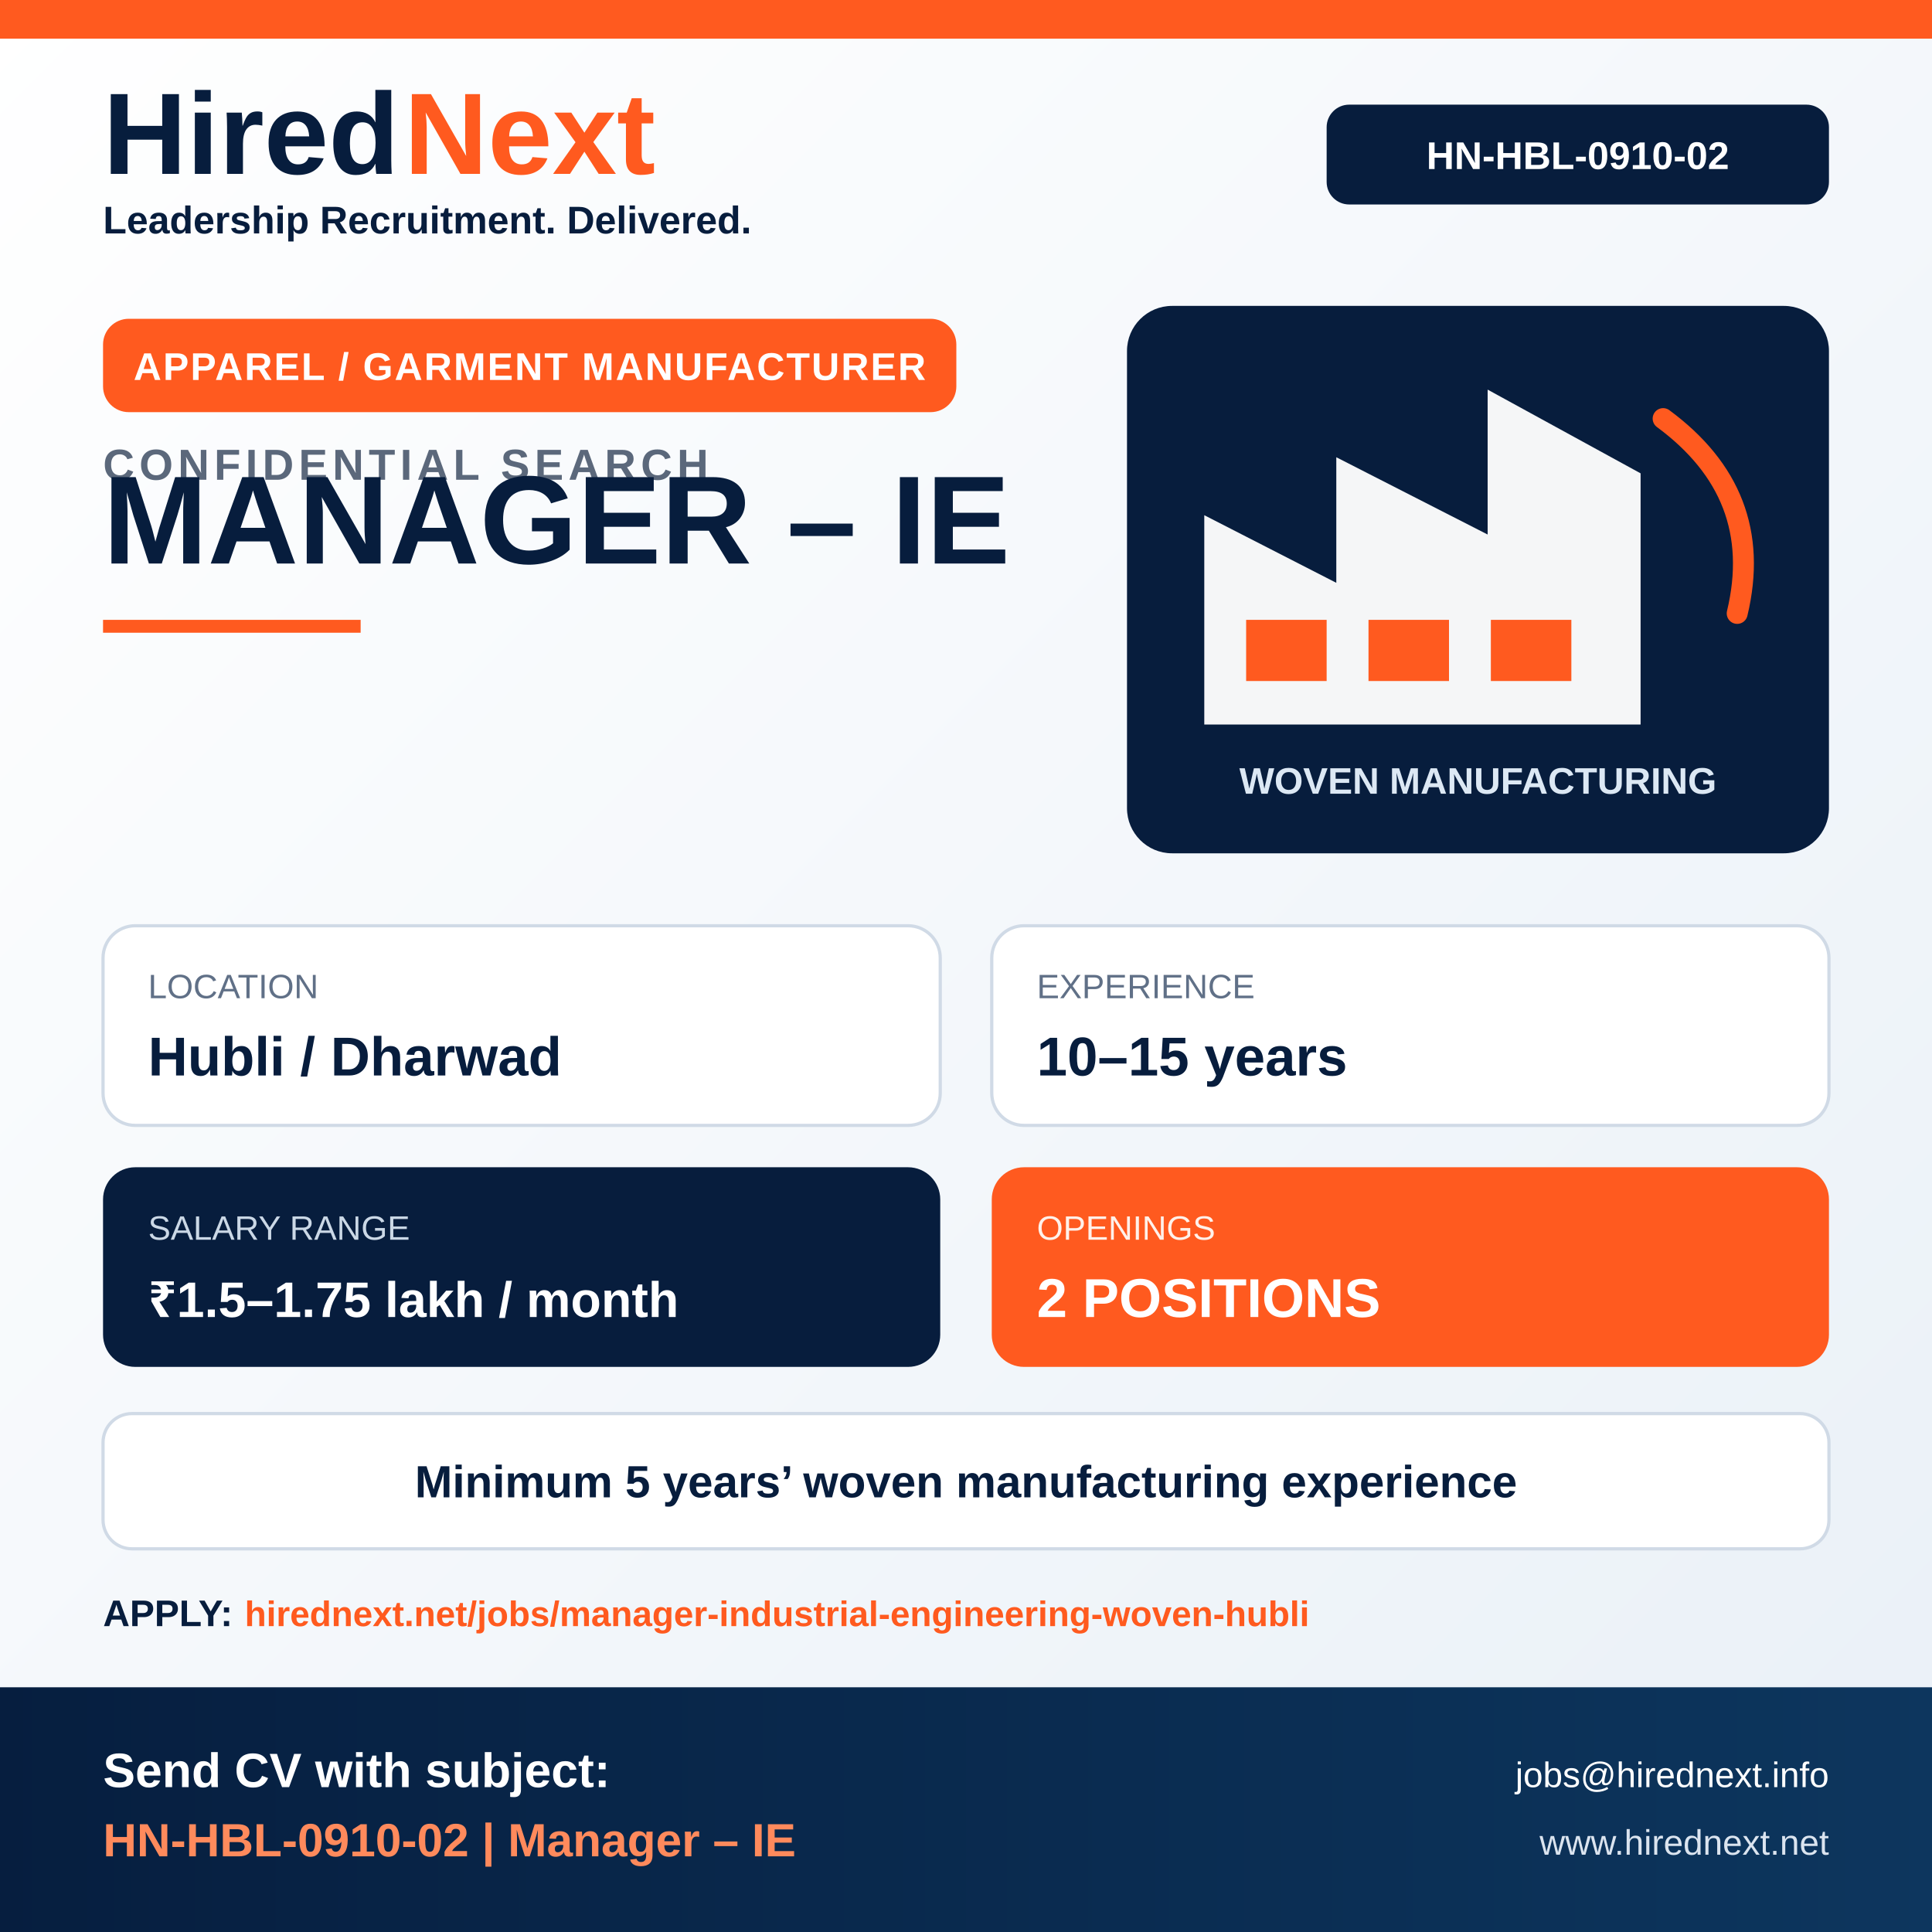
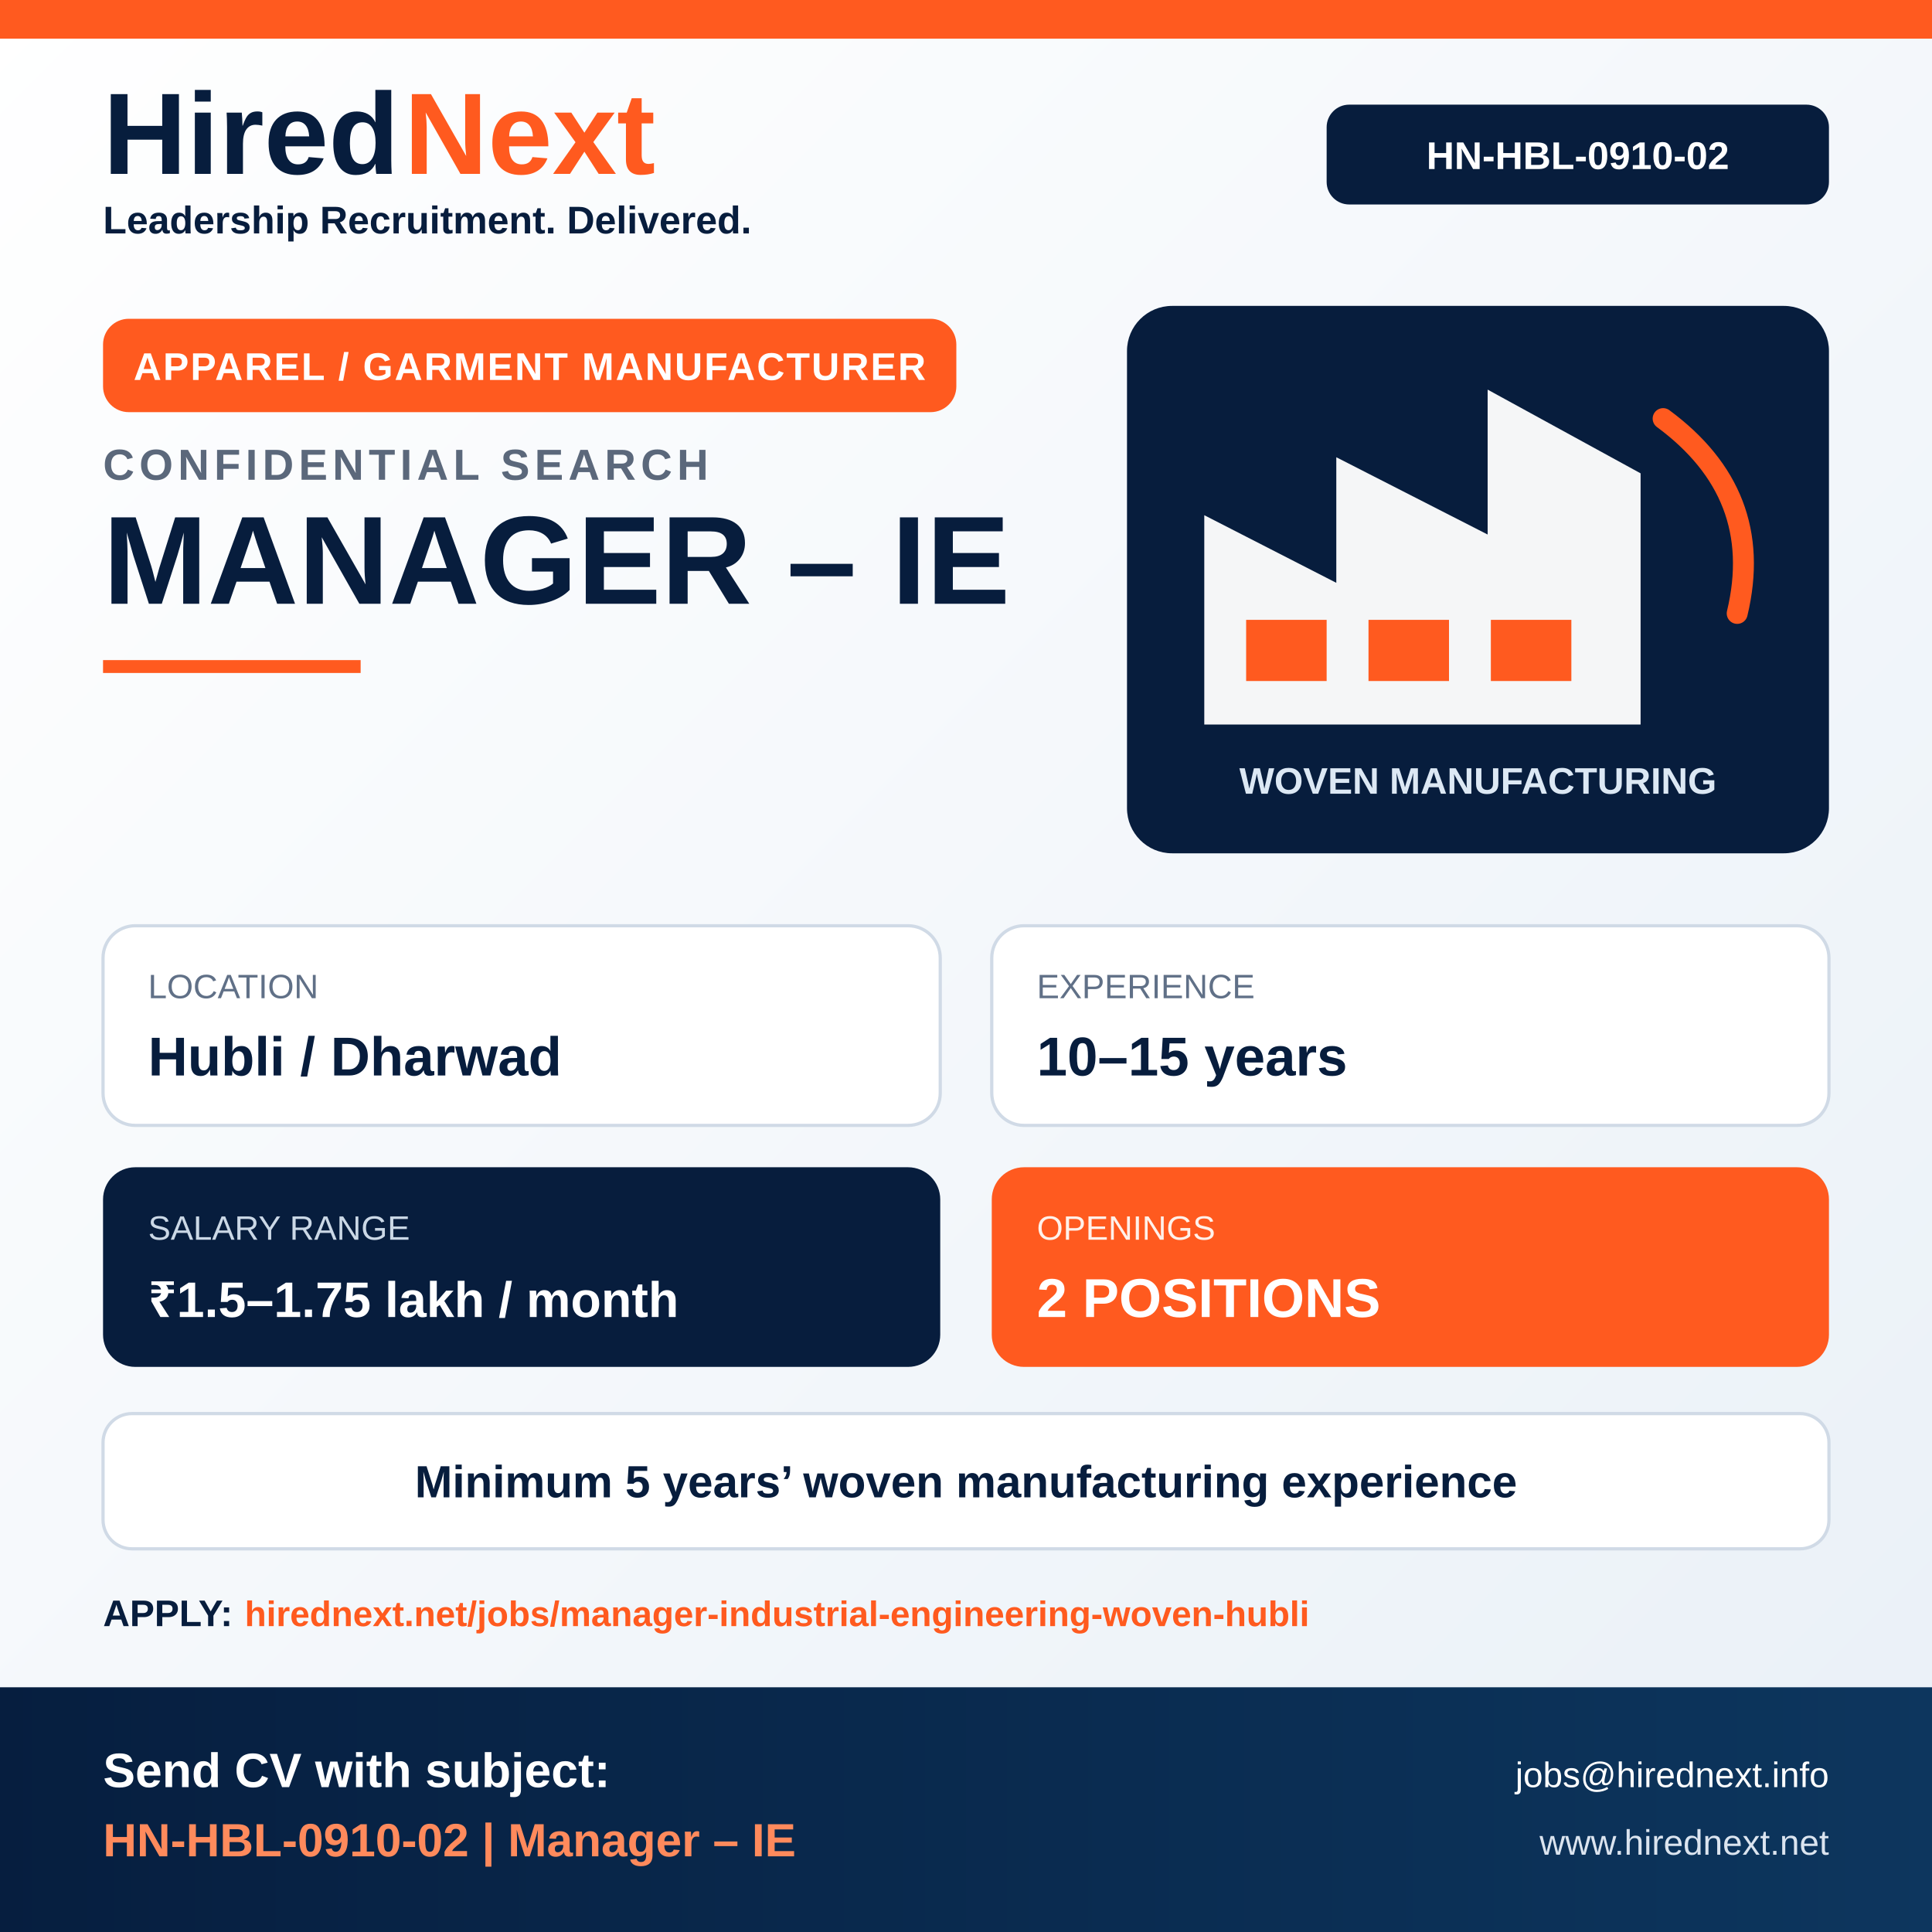
<svg xmlns="http://www.w3.org/2000/svg" width="1200" height="1200" viewBox="0 0 1200 1200" role="img" aria-labelledby="title desc">
  <defs>
    <linearGradient id="bg" x1="0" y1="0" x2="1" y2="1">
      <stop offset="0" stop-color="#ffffff" />
      <stop offset="1" stop-color="#e9f0f7" />
    </linearGradient>
    <linearGradient id="navy" x1="0" y1="0" x2="1" y2="0">
      <stop offset="0" stop-color="#061e3f" />
      <stop offset="1" stop-color="#0d365e" />
    </linearGradient>
  </defs>
  <rect width="1200" height="1200" fill="url(#bg)" />
  <rect x="0" y="0" width="1200" height="24" fill="#ff5a1f" />
  <rect x="0" y="1048" width="1200" height="152" fill="url(#navy)" />
  <text x="64" y="108" font-family="Arial,Helvetica,sans-serif" font-size="72" font-weight="700" fill="#071d3d">Hired</text>
  <text x="251" y="108" font-family="Arial,Helvetica,sans-serif" font-size="72" font-weight="700" fill="#ff5a1f">Next</text>
  <text x="64" y="145" font-family="Arial,Helvetica,sans-serif" font-size="24" font-weight="700" fill="#071d3d">Leadership Recruitment. Delivered.</text>
  <rect x="824" y="65" width="312" height="62" rx="14" fill="#071d3d" />
  <text x="980" y="105" text-anchor="middle" font-family="Arial,Helvetica,sans-serif" font-size="24" font-weight="700" fill="#ffffff">HN-HBL-0910-02</text>
  <rect x="64" y="198" width="530" height="58" rx="16" fill="#ff5a1f" />
  <text x="329" y="236" text-anchor="middle" font-family="Arial,Helvetica,sans-serif" font-size="24" font-weight="700" letter-spacing="1" fill="#ffffff">APPAREL / GARMENT MANUFACTURER</text>
  <text x="64" y="298" font-family="Arial,Helvetica,sans-serif" font-size="27" font-weight="700" letter-spacing="3" fill="#5b687b">CONFIDENTIAL SEARCH</text>
-   <text x="64" y="350" font-family="Arial,Helvetica,sans-serif" font-size="78" font-weight="800" fill="#071d3d">MANAGER – IE</text>
-   <rect x="64" y="385" width="160" height="8" fill="#ff5a1f" />
+   <text x="64" y="375" font-family="Arial,Helvetica,sans-serif" font-size="78" font-weight="800" fill="#071d3d">MANAGER – IE</text>
+   <rect x="64" y="410" width="160" height="8" fill="#ff5a1f" />
  <rect x="700" y="190" width="436" height="340" rx="28" fill="#071d3d" />
  <path d="M748 450V320l82 42v-78l94 48v-90l95 52v156z" fill="#ffffff" opacity="0.96" />
  <rect x="774" y="385" width="50" height="38" fill="#ff5a1f" />
  <rect x="850" y="385" width="50" height="38" fill="#ff5a1f" />
  <rect x="926" y="385" width="50" height="38" fill="#ff5a1f" />
  <path d="M1033 260c42 31 58 71 46 121" stroke="#ff5a1f" stroke-width="13" fill="none" stroke-linecap="round" />
  <text x="918" y="493" text-anchor="middle" font-family="Arial,Helvetica,sans-serif" font-size="23" font-weight="700" fill="#dce8f4">WOVEN MANUFACTURING</text>
  <rect x="64" y="575" width="520" height="124" rx="20" fill="#ffffff" stroke="#d0dae6" stroke-width="2" />
  <text x="92" y="620" font-family="Arial,Helvetica,sans-serif" font-size="21" fill="#607087">LOCATION</text>
  <text x="92" y="668" font-family="Arial,Helvetica,sans-serif" font-size="34" font-weight="800" fill="#071d3d">Hubli / Dharwad</text>
  <rect x="616" y="575" width="520" height="124" rx="20" fill="#ffffff" stroke="#d0dae6" stroke-width="2" />
  <text x="644" y="620" font-family="Arial,Helvetica,sans-serif" font-size="21" fill="#607087">EXPERIENCE</text>
  <text x="644" y="668" font-family="Arial,Helvetica,sans-serif" font-size="34" font-weight="800" fill="#071d3d">10–15 years</text>
  <rect x="64" y="725" width="520" height="124" rx="20" fill="#071d3d" />
  <text x="92" y="770" font-family="Arial,Helvetica,sans-serif" font-size="21" fill="#cbd8e6">SALARY RANGE</text>
  <text x="92" y="818" font-family="Arial,Helvetica,sans-serif" font-size="31" font-weight="800" fill="#ffffff">₹1.5–1.75 lakh / month</text>
  <rect x="616" y="725" width="520" height="124" rx="20" fill="#ff5a1f" />
  <text x="644" y="770" font-family="Arial,Helvetica,sans-serif" font-size="21" fill="#fff1ea">OPENINGS</text>
  <text x="644" y="818" font-family="Arial,Helvetica,sans-serif" font-size="34" font-weight="800" fill="#ffffff">2 POSITIONS</text>
  <rect x="64" y="878" width="1072" height="84" rx="18" fill="#ffffff" stroke="#d0dae6" stroke-width="2" />
  <text x="600" y="930" text-anchor="middle" font-family="Arial,Helvetica,sans-serif" font-size="28" font-weight="700" fill="#071d3d">Minimum 5 years’ woven manufacturing experience</text>
  <text x="64" y="1010" font-family="Arial,Helvetica,sans-serif" font-size="23" font-weight="700" fill="#071d3d">APPLY:</text>
  <text x="152" y="1010" font-family="Arial,Helvetica,sans-serif" font-size="22" font-weight="700" fill="#ff5a1f">hirednext.net/jobs/manager-industrial-engineering-woven-hubli</text>
  <text x="64" y="1110" font-family="Arial,Helvetica,sans-serif" font-size="30" font-weight="700" fill="#ffffff">Send CV with subject:</text>
  <text x="64" y="1153" font-family="Arial,Helvetica,sans-serif" font-size="29" font-weight="800" fill="#ff8a5c">HN-HBL-0910-02 | Manager – IE</text>
  <text x="1136" y="1110" text-anchor="end" font-family="Arial,Helvetica,sans-serif" font-size="22" fill="#ffffff">jobs@hirednext.info</text>
  <text x="1136" y="1152" text-anchor="end" font-family="Arial,Helvetica,sans-serif" font-size="22" fill="#dbe4ef">www.hirednext.net</text>
</svg>
